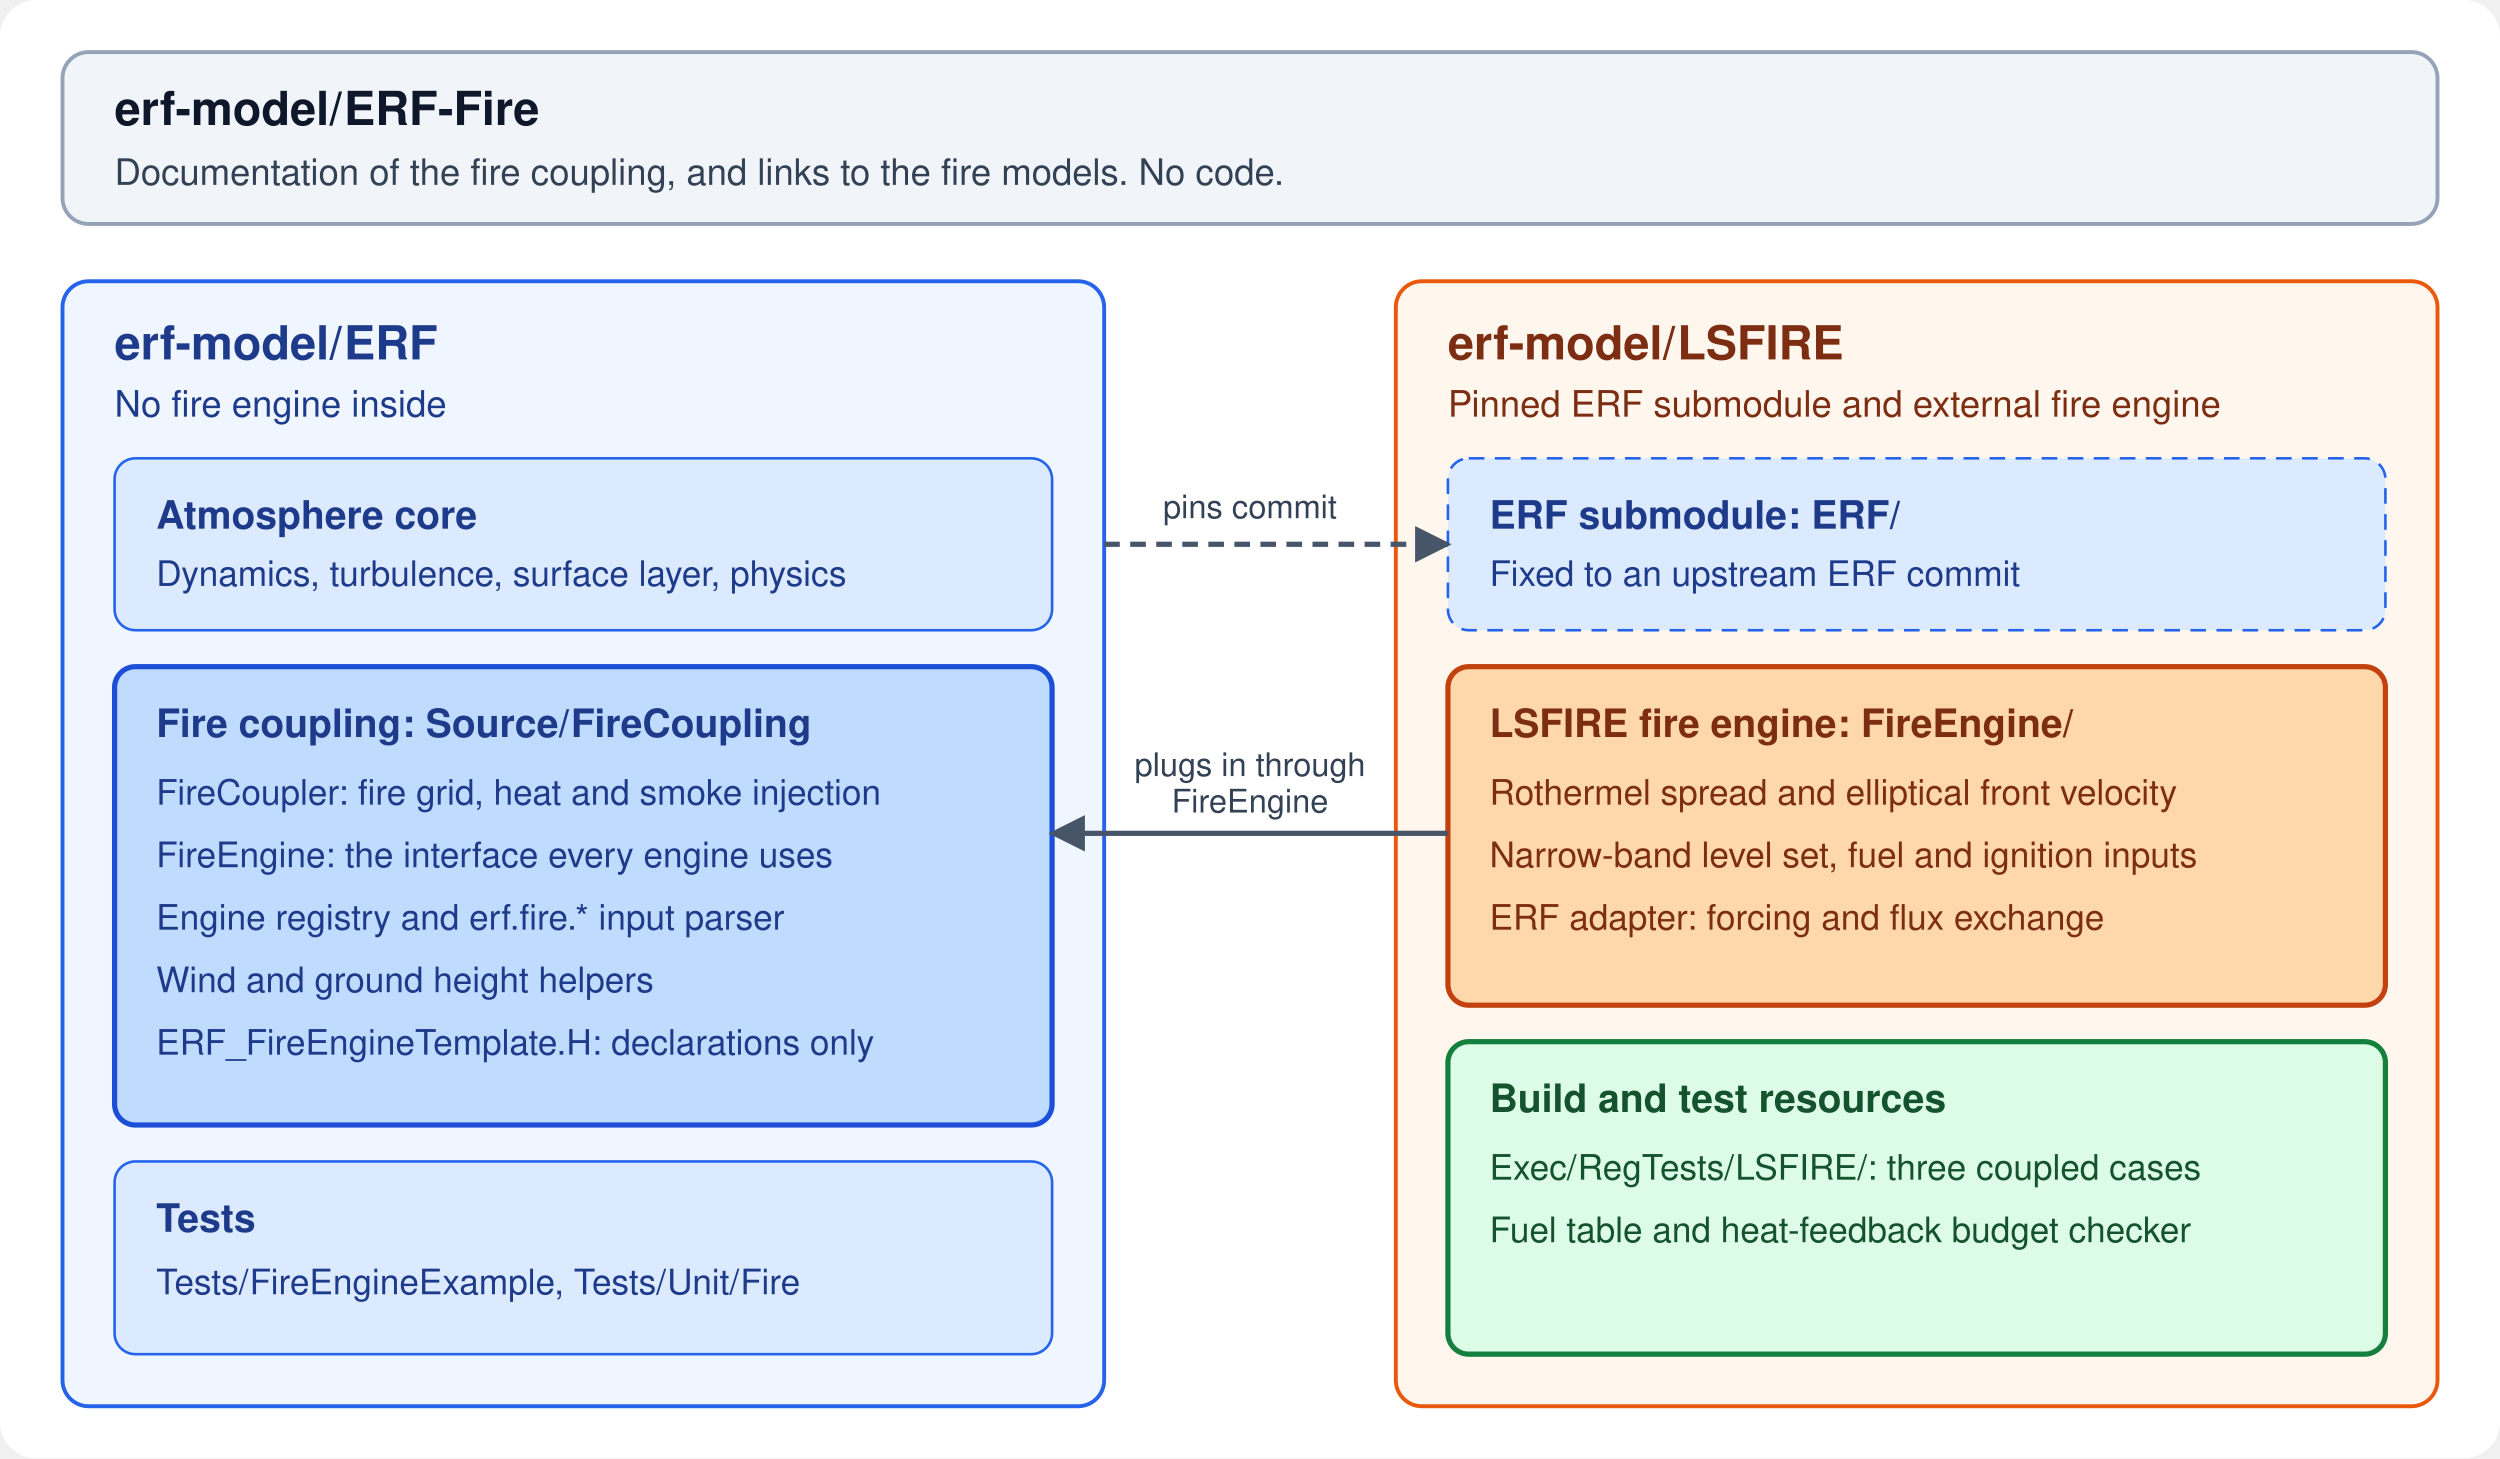
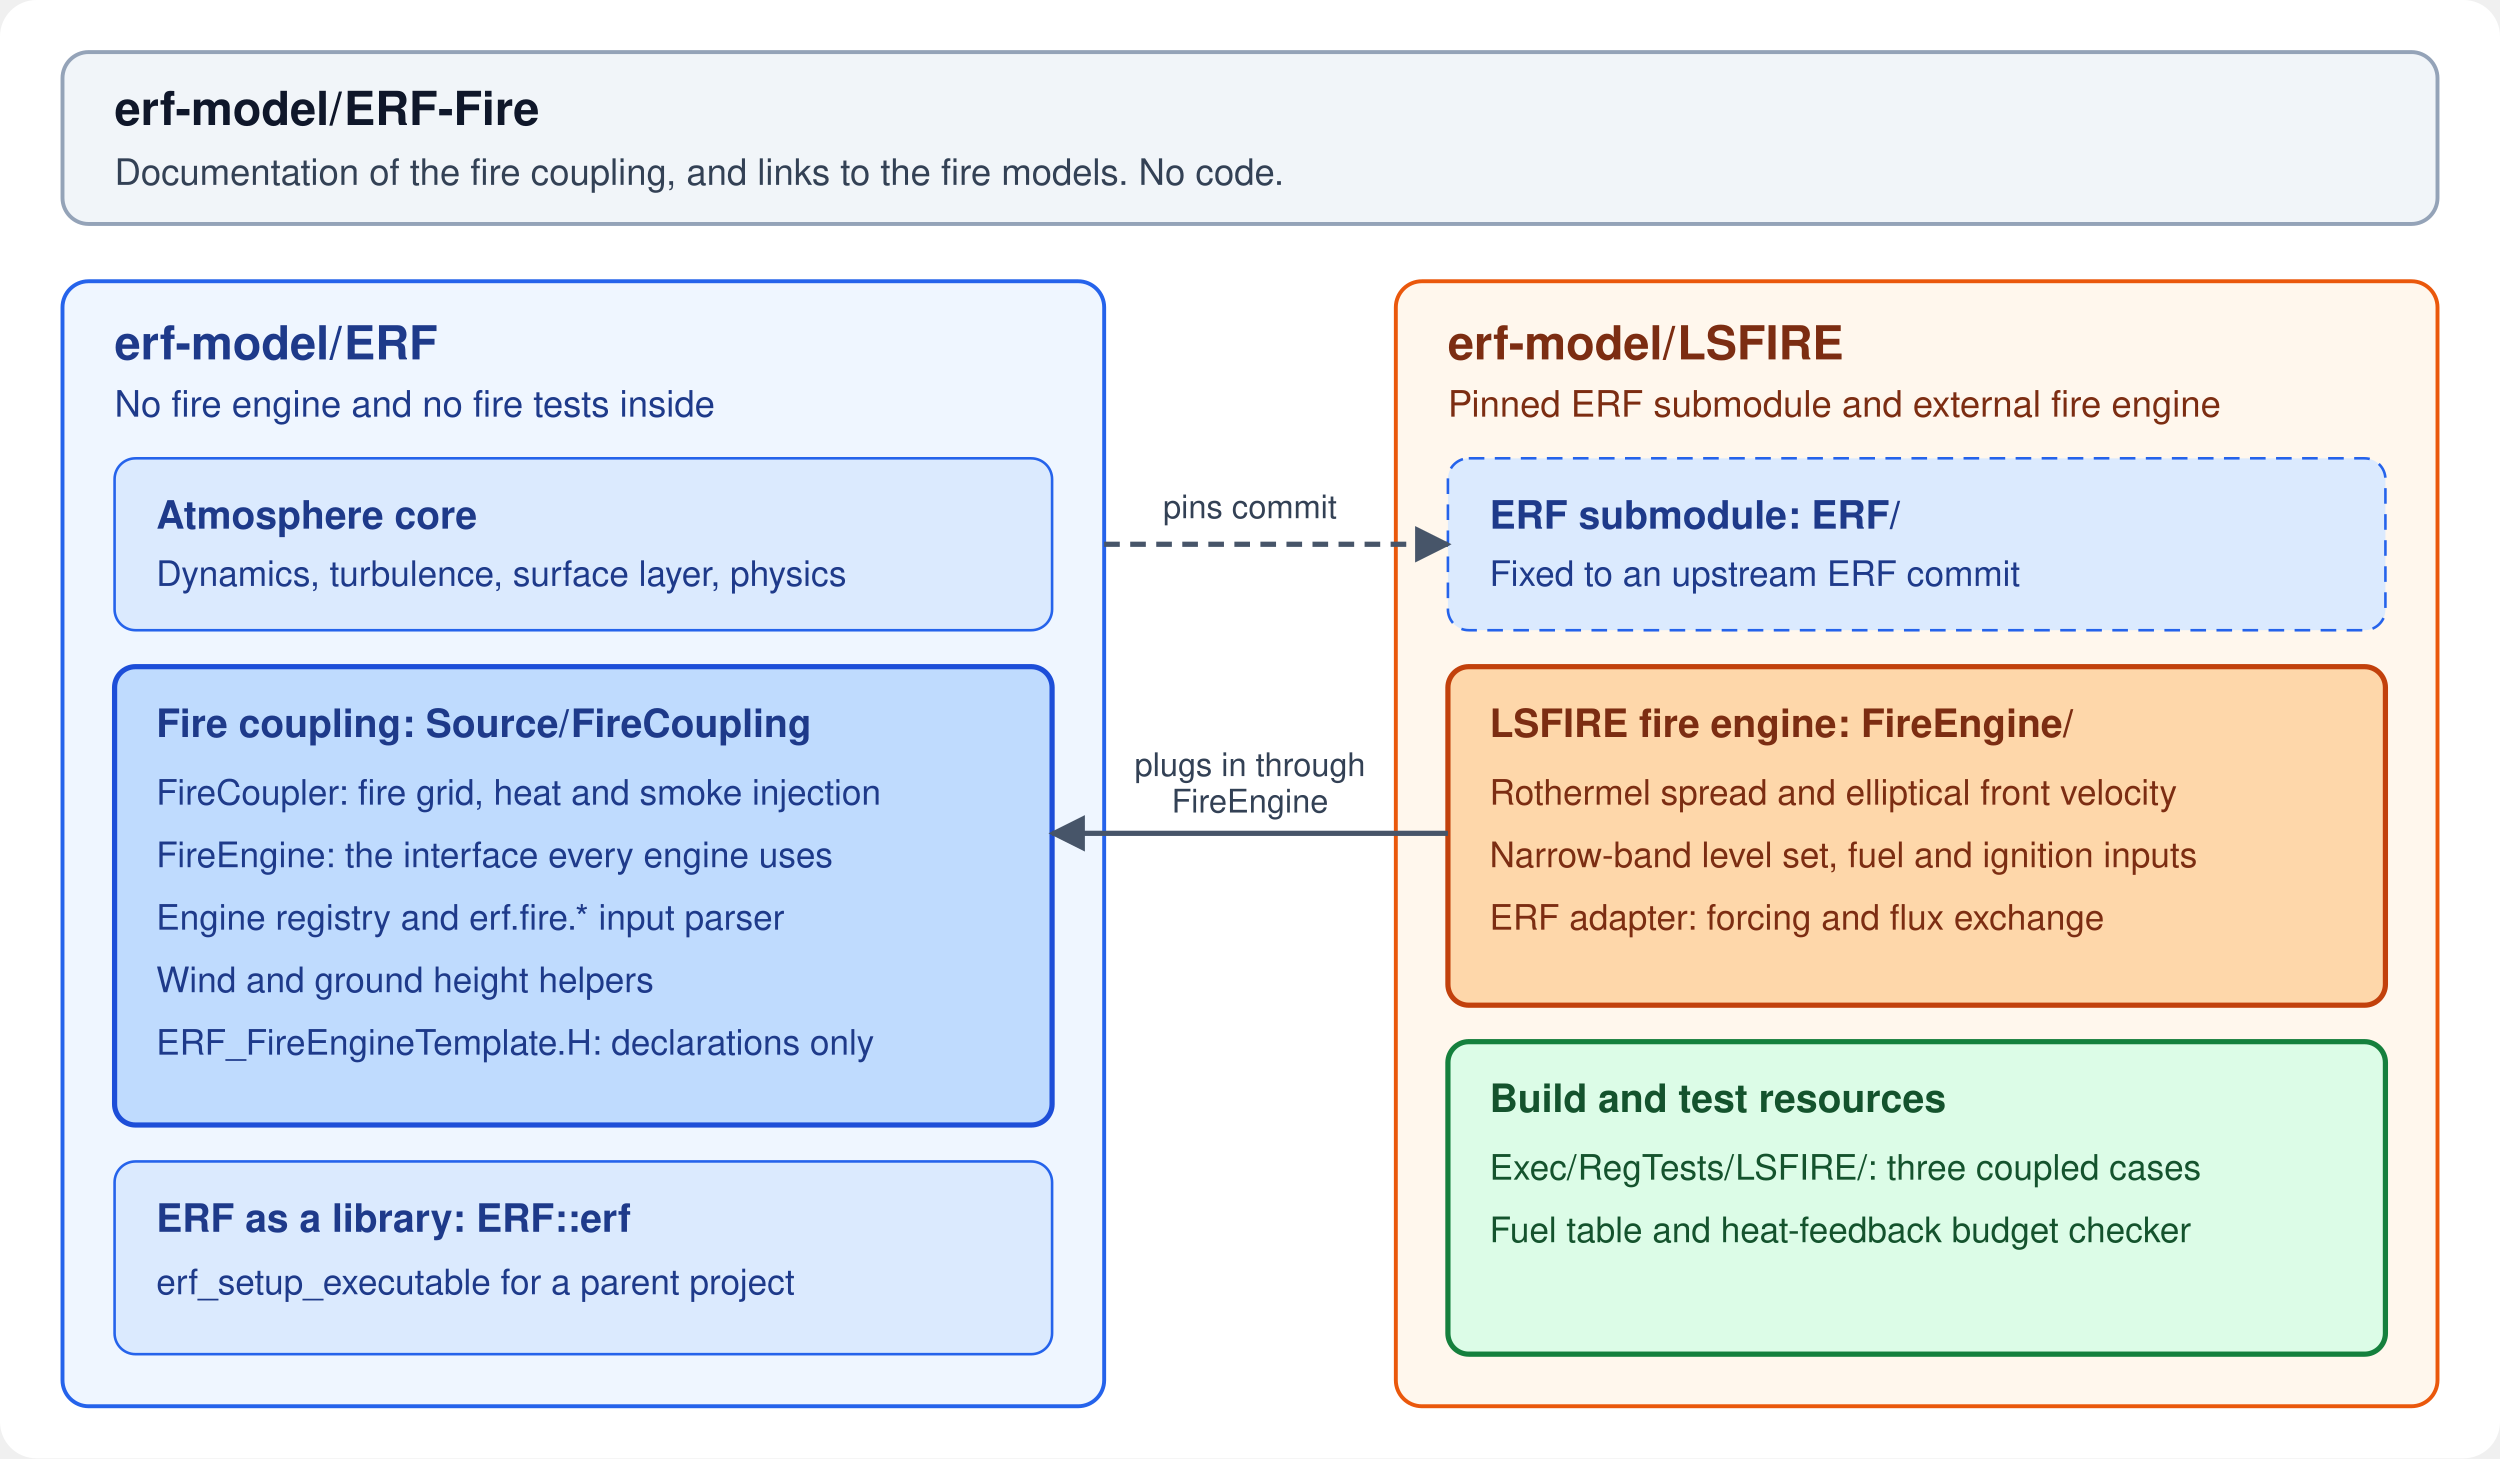
<svg xmlns="http://www.w3.org/2000/svg" viewBox="0 0 960 560" width="960" height="560" role="img" aria-labelledby="t d" font-family="Helvetica, Arial, sans-serif">
  <defs>
    <marker id="a" viewBox="0 0 10 10" refX="9" refY="5" markerWidth="7" markerHeight="7" orient="auto-start-reverse">
      <path d="M0 0 L10 5 L0 10 z" fill="#475569" />
    </marker>
  </defs>
  <rect width="960" height="560" rx="14" fill="#ffffff" />
  <rect x="24" y="20" width="912" height="66" rx="10" fill="#f1f5f9" stroke="#94a3b8" stroke-width="1.5" />
  <text x="44" y="48" font-size="18" font-weight="700" fill="#0f172a">erf-model/ERF-Fire</text>
  <text x="44" y="71" font-size="14" fill="#334155">Documentation of the fire coupling, and links to the fire models. No code.</text>
  <rect x="24" y="108" width="400" height="432" rx="10" fill="#eff6ff" stroke="#2563eb" stroke-width="1.5" />
  <text x="44" y="138" font-size="18" font-weight="700" fill="#1e3a8a">erf-model/ERF</text>
-   <text x="44" y="160" font-size="14" fill="#1e3a8a">No fire engine inside</text>
+   <text x="44" y="160" font-size="14" fill="#1e3a8a">No fire engine and no fire tests inside</text>
  <rect x="44" y="176" width="360" height="66" rx="8" fill="#dbeafe" stroke="#2563eb" />
  <text x="60" y="203" font-size="15" font-weight="700" fill="#1e3a8a">Atmosphere core</text>
  <text x="60" y="225" font-size="13.5" fill="#1e3a8a">Dynamics, turbulence, surface layer, physics</text>
  <rect x="44" y="256" width="360" height="176" rx="8" fill="#bfdbfe" stroke="#1d4ed8" stroke-width="2" />
  <text x="60" y="283" font-size="15" font-weight="700" fill="#1e3a8a">Fire coupling: Source/FireCoupling</text>
  <text x="60" y="309" font-size="13.5" fill="#1e3a8a">FireCoupler: fire grid, heat and smoke injection</text>
  <text x="60" y="333" font-size="13.5" fill="#1e3a8a">FireEngine: the interface every engine uses</text>
  <text x="60" y="357" font-size="13.5" fill="#1e3a8a">Engine registry and erf.fire.* input parser</text>
  <text x="60" y="381" font-size="13.5" fill="#1e3a8a">Wind and ground height helpers</text>
  <text x="60" y="405" font-size="13.5" fill="#1e3a8a">ERF_FireEngineTemplate.H: declarations only</text>
  <rect x="44" y="446" width="360" height="74" rx="8" fill="#dbeafe" stroke="#2563eb" />
-   <text x="60" y="473" font-size="15" font-weight="700" fill="#1e3a8a">Tests</text>
-   <text x="60" y="497" font-size="13.5" fill="#1e3a8a">Tests/FireEngineExample, Tests/Unit/Fire</text>
+   <text x="60" y="473" font-size="15" font-weight="700" fill="#1e3a8a">ERF as a library: ERF::erf</text>
+   <text x="60" y="497" font-size="13.5" fill="#1e3a8a">erf_setup_executable for a parent project</text>
  <rect x="536" y="108" width="400" height="432" rx="10" fill="#fff7ed" stroke="#ea580c" stroke-width="1.5" />
  <text x="556" y="138" font-size="18" font-weight="700" fill="#7c2d12">erf-model/LSFIRE</text>
  <text x="556" y="160" font-size="14" fill="#7c2d12">Pinned ERF submodule and external fire engine</text>
  <rect x="556" y="176" width="360" height="66" rx="8" fill="#dbeafe" stroke="#2563eb" stroke-dasharray="6 4" />
  <text x="572" y="203" font-size="15" font-weight="700" fill="#1e3a8a">ERF submodule: ERF/</text>
  <text x="572" y="225" font-size="13.5" fill="#1e3a8a">Fixed to an upstream ERF commit</text>
  <rect x="556" y="256" width="360" height="130" rx="8" fill="#fed7aa" stroke="#c2410c" stroke-width="2" />
  <text x="572" y="283" font-size="15" font-weight="700" fill="#7c2d12">LSFIRE fire engine: FireEngine/</text>
  <text x="572" y="309" font-size="13.5" fill="#7c2d12">Rothermel spread and elliptical front velocity</text>
  <text x="572" y="333" font-size="13.5" fill="#7c2d12">Narrow-band level set, fuel and ignition inputs</text>
  <text x="572" y="357" font-size="13.5" fill="#7c2d12">ERF adapter: forcing and flux exchange</text>
  <rect x="556" y="400" width="360" height="120" rx="8" fill="#dcfce7" stroke="#15803d" stroke-width="2" />
  <text x="572" y="427" font-size="15" font-weight="700" fill="#14532d">Build and test resources</text>
  <text x="572" y="453" font-size="13.5" fill="#14532d">Exec/RegTests/LSFIRE/: three coupled cases</text>
  <text x="572" y="477" font-size="13.5" fill="#14532d">Fuel table and heat-feedback budget checker</text>
  <path d="M424 209 H556" stroke="#475569" stroke-width="2" fill="none" marker-end="url(#a)" stroke-dasharray="6 4" />
  <text x="480" y="199" font-size="12.5" text-anchor="middle" fill="#334155">pins commit</text>
  <path d="M556 320 H404" stroke="#475569" stroke-width="2" fill="none" marker-end="url(#a)" />
  <text x="480" y="298" font-size="12.5" text-anchor="middle" fill="#334155">plugs in through</text>
  <text x="480" y="312" font-size="12.5" text-anchor="middle" fill="#334155">FireEngine</text>
</svg>
